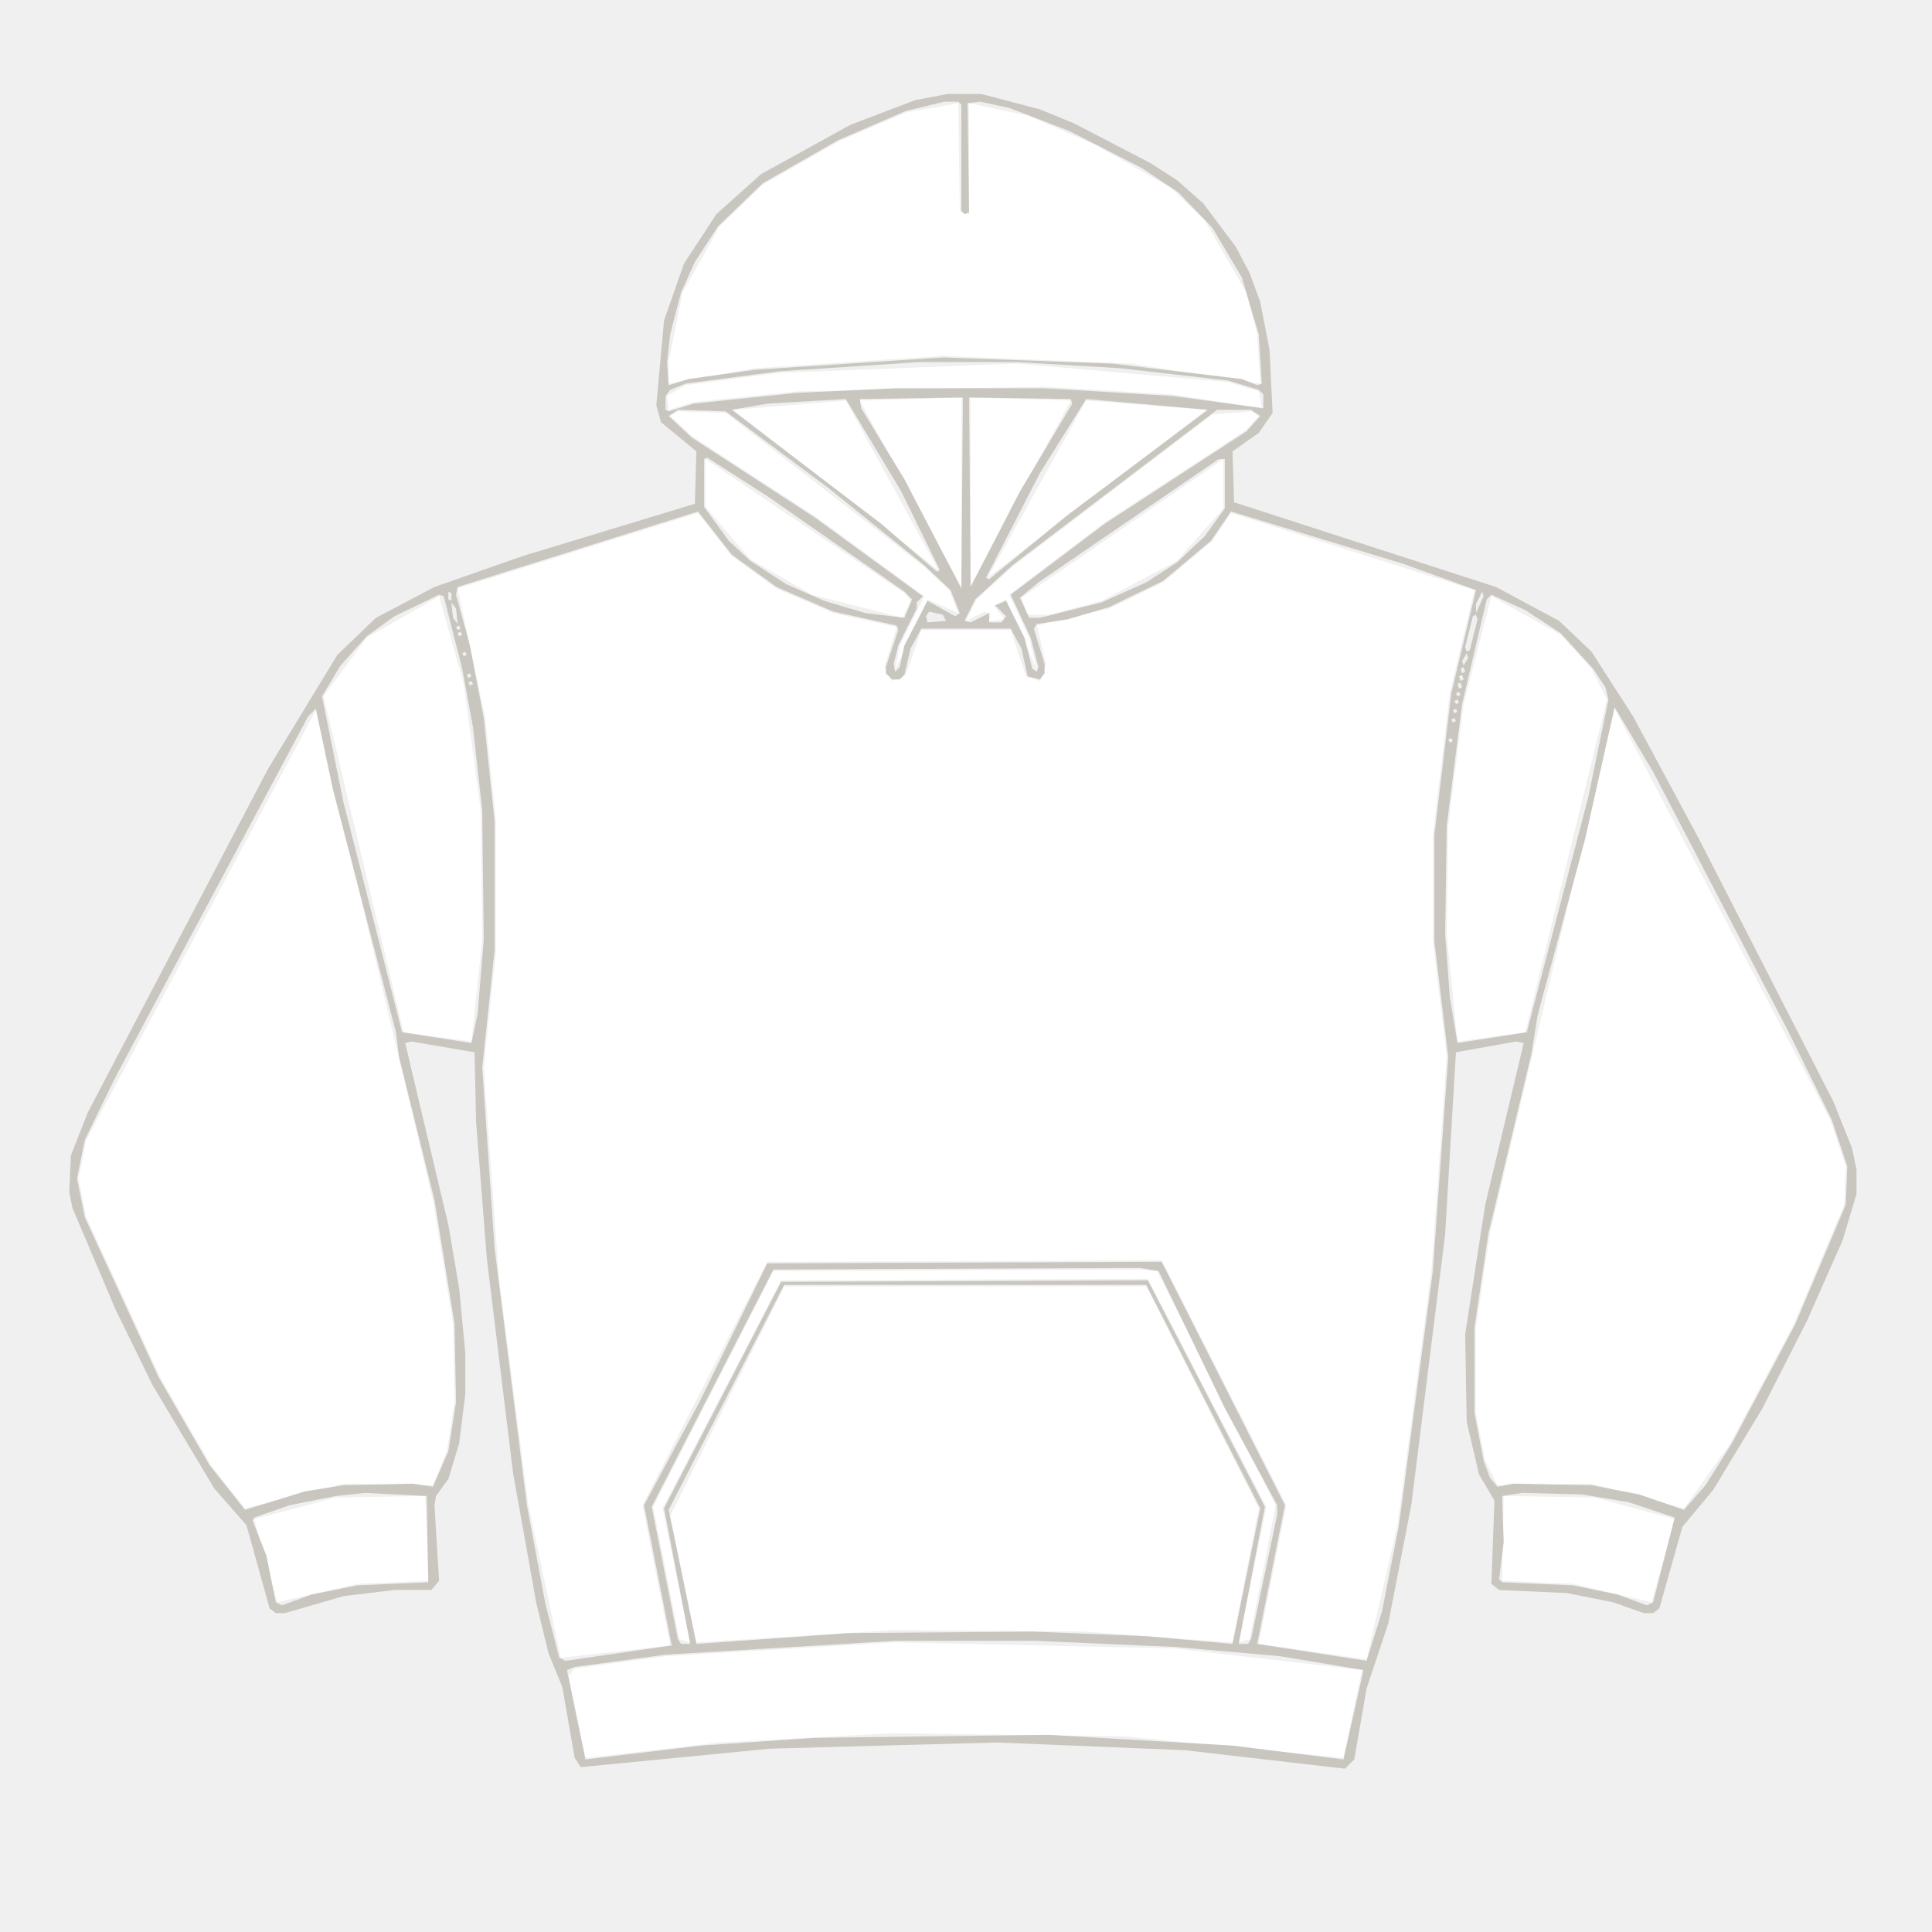
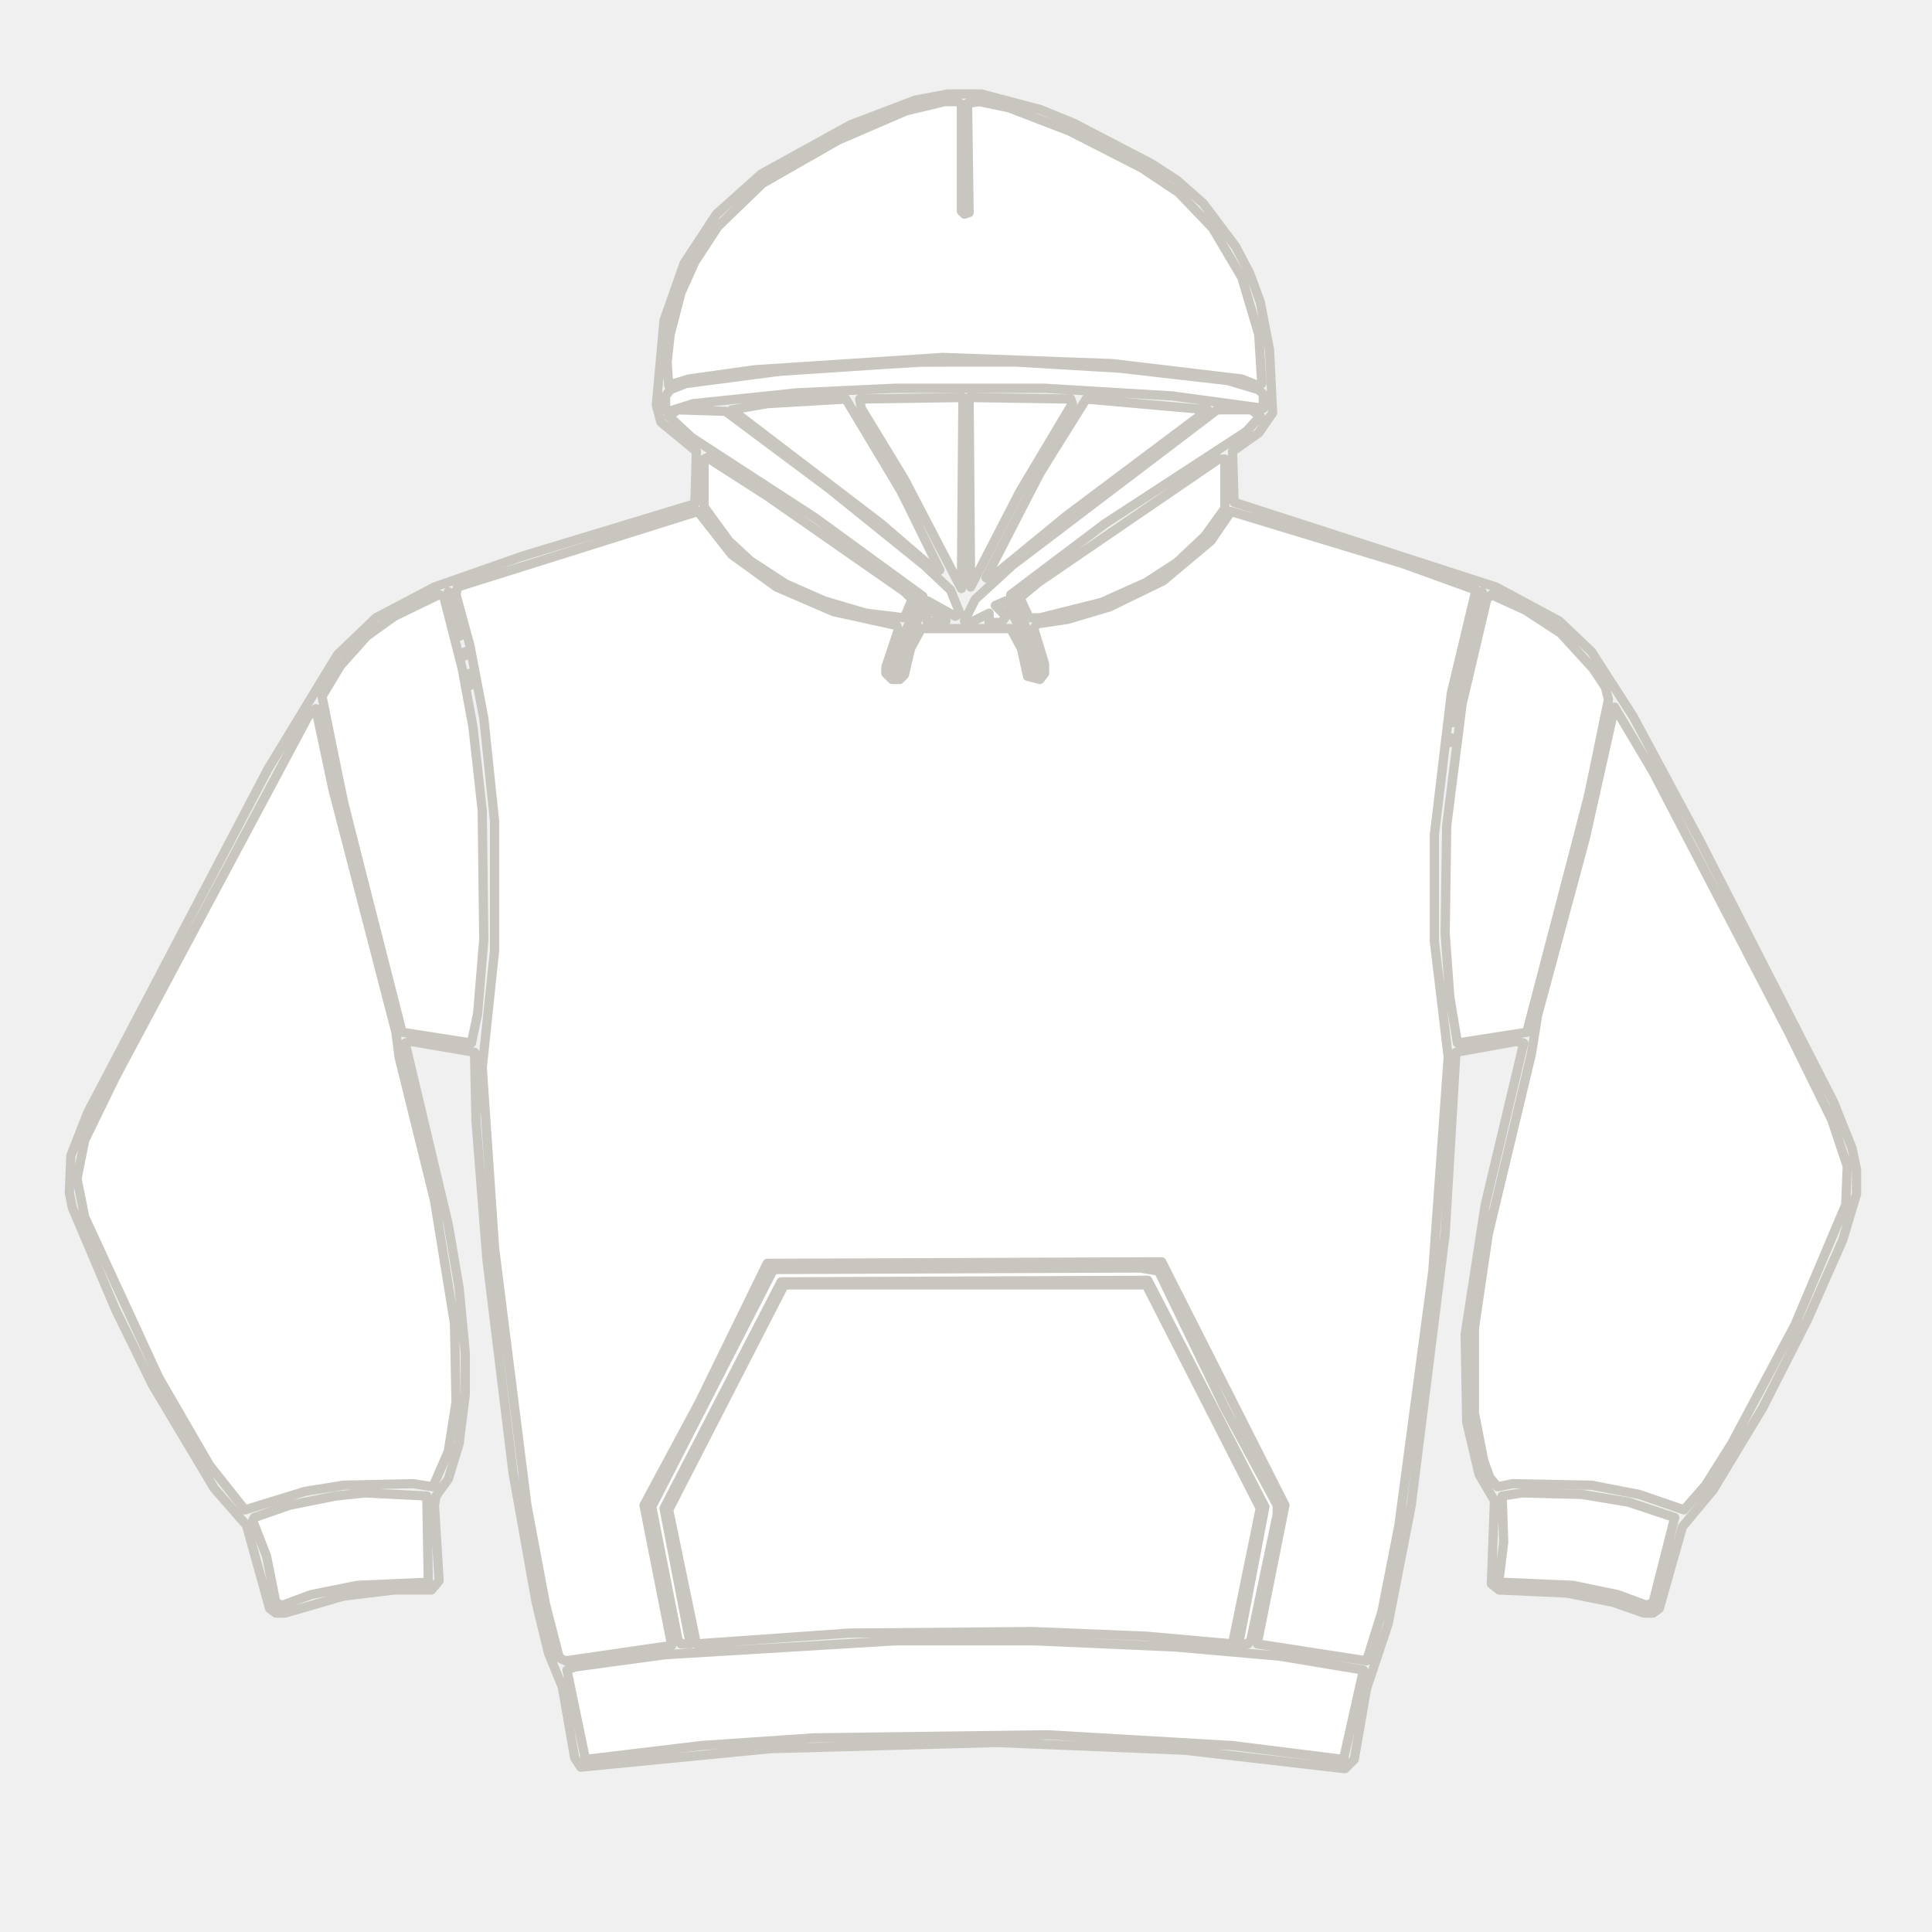
<svg xmlns="http://www.w3.org/2000/svg" viewBox="0 0 1254 1254">
  <g id="garment">
    <path class="shirt-body" d="M 369 1088 L 380 1141 L 467 1131 L 579 1125 L 730 1127 L 872 1141 L 884 1084 L 763 1070 L 581 1066 L 432 1075 L 373 1083 Z" fill="#ffffff" />
    <path class="shirt-body" d="M 976 971 L 975 1026 L 1021 1028 L 1072 1040 L 1087 986 L 1035 972 Z" fill="#ffffff" />
    <path class="shirt-body" d="M 276 971 L 218 972 L 165 986 L 180 1040 L 232 1028 L 278 1026 Z" fill="#ffffff" />
    <path class="shirt-body" d="M 817 979 L 744 835 L 509 835 L 435 984 L 452 1066 L 581 1058 L 704 1059 L 800 1066 Z" fill="#ffffff" />
    <path class="shirt-body" d="M 424 978 L 441 1064 L 448 1066 L 430 979 L 507 831 L 745 830 L 822 978 L 804 1066 L 811 1064 L 828 977 L 751 825 L 740 824 L 502 825 Z" fill="#ffffff" />
    <path class="shirt-body" d="M 205 461 L 56 740 L 51 765 L 56 790 L 104 894 L 137 951 L 159 979 L 223 963 L 281 964 L 290 942 L 295 910 L 294 859 L 281 779 Z" fill="#ffffff" />
    <path class="shirt-body" d="M 1048 460 L 967 801 L 958 862 L 958 917 L 964 948 L 972 964 L 1033 963 L 1093 979 L 1123 937 L 1164 860 L 1197 782 L 1198 757 L 1188 727 Z" fill="#ffffff" />
    <path class="shirt-body" d="M 968 387 L 950 457 L 940 536 L 939 606 L 946 676 L 990 670 L 1043 454 L 1033 434 L 1013 412 Z" fill="#ffffff" />
    <path class="shirt-body" d="M 285 387 L 238 414 L 210 452 L 262 670 L 306 676 L 313 610 L 312 526 L 301 444 Z" fill="#ffffff" />
    <path class="shirt-body" d="M 297 382 L 315 466 L 322 533 L 322 617 L 314 693 L 324 831 L 343 977 L 364 1076 L 435 1068 L 417 977 L 498 819 L 754 818 L 835 977 L 817 1067 L 887 1077 L 907 990 L 929 825 L 939 686 L 930 611 L 930 542 L 941 450 L 957 383 L 799 333 L 787 351 L 755 378 L 720 395 L 673 406 L 679 431 L 675 442 L 666 439 L 656 409 L 598 409 L 588 438 L 579 442 L 574 433 L 582 407 L 541 398 L 504 382 L 475 361 L 453 333 Z" fill="#ffffff" />
    <path class="shirt-body" d="M 794 298 L 663 388 L 667 399 L 681 399 L 715 390 L 764 364 L 794 330 Z" fill="#ffffff" />
    <path class="shirt-body" d="M 458 298 L 458 329 L 487 363 L 527 386 L 586 401 L 591 390 L 587 385 Z" fill="#ffffff" />
    <path class="shirt-body" d="M 817 270 L 812 267 L 787 269 L 657 368 L 634 389 L 627 403 L 639 397 L 643 398 L 642 403 L 652 402 L 645 393 L 653 389 L 673 435 L 668 414 L 655 386 L 717 339 L 809 279 Z" fill="#ffffff" />
    <path class="shirt-body" d="M 435 270 L 449 283 L 529 335 L 600 387 L 584 419 L 581 435 L 602 389 L 622 398 L 616 383 L 600 368 L 471 268 L 440 267 Z" fill="#ffffff" />
    <path class="shirt-body" d="M 783 266 L 705 260 L 641 375 Z" fill="#ffffff" />
    <path class="shirt-body" d="M 476 266 L 609 370 L 549 260 Z" fill="#ffffff" />
    <path class="shirt-body" d="M 695 260 L 630 258 L 630 380 Z" fill="#ffffff" />
    <path class="shirt-body" d="M 558 260 L 624 381 L 624 258 Z" fill="#ffffff" />
    <path class="shirt-body" d="M 433 257 L 434 266 L 450 261 L 517 254 L 678 251 L 761 256 L 819 265 L 817 254 L 797 248 L 660 236 L 506 242 L 445 250 Z" fill="#ffffff" />
    <path class="shirt-body" d="M 434 235 L 434 249 L 490 239 L 612 231 L 734 236 L 818 249 L 816 217 L 809 190 L 782 143 L 760 122 L 711 94 L 667 75 L 629 67 L 629 139 L 623 137 L 622 67 L 588 73 L 544 92 L 495 120 L 467 147 L 443 190 Z" fill="#ffffff" />
-     <path class="shirt-detail" d="M 594 65 L 552 81 L 494 113 L 465 139 L 444 171 L 431 208 L 426 263 L 429 274 L 452 293 L 451 327 L 339 361 L 282 381 L 244 401 L 219 425 L 174 499 L 57 722 L 46 750 L 45 774 L 47 784 L 75 850 L 99 899 L 139 966 L 160 990 L 175 1044 L 179 1047 L 185 1047 L 223 1036 L 256 1032 L 280 1032 L 285 1026 L 282 977 L 283 971 L 291 960 L 298 937 L 302 905 L 302 878 L 298 836 L 291 795 L 263 677 L 267 676 L 308 683 L 309 728 L 316 817 L 333 956 L 348 1040 L 356 1073 L 365 1095 L 373 1141 L 377 1147 L 500 1135 L 647 1131 L 769 1136 L 873 1148 L 879 1142 L 887 1096 L 901 1054 L 916 977 L 938 801 L 945 683 L 984 676 L 989 677 L 964 782 L 951 866 L 952 923 L 960 957 L 970 974 L 968 1028 L 973 1032 L 1017 1034 L 1047 1040 L 1067 1047 L 1073 1047 L 1077 1044 L 1092 991 L 1112 967 L 1144 914 L 1173 857 L 1196 805 L 1205 775 L 1205 759 L 1202 745 L 1190 715 L 1103 545 L 1060 465 L 1033 423 L 1012 403 L 971 381 L 801 326 L 800 293 L 817 281 L 826 268 L 824 227 L 818 196 L 811 177 L 802 160 L 781 132 L 764 117 L 747 106 L 697 80 L 675 71 L 637 61 L 615 61 Z M 368 1084 L 373 1082 L 432 1074 L 581 1065 L 672 1065 L 763 1069 L 831 1075 L 885 1084 L 872 1142 L 800 1133 L 680 1126 L 528 1128 L 455 1133 L 380 1142 Z M 975 971 L 988 969 L 1027 970 L 1057 975 L 1087 985 L 1073 1040 L 1069 1042 L 1050 1035 L 1021 1029 L 975 1027 L 973 1025 L 976 1001 Z M 277 971 L 278 1027 L 232 1029 L 202 1035 L 183 1042 L 179 1040 L 173 1010 L 164 987 L 165 985 L 188 977 L 218 971 L 237 969 Z M 818 979 L 800 1067 L 744 1062 L 670 1059 L 551 1060 L 452 1067 L 434 980 L 509 834 L 744 834 Z M 423 978 L 502 824 L 740 823 L 752 825 L 795 914 L 829 977 L 829 983 L 812 1064 L 810 1067 L 804 1067 L 821 978 L 745 831 L 507 832 L 431 979 L 448 1067 L 442 1067 L 440 1064 Z M 940 480 L 942 479 L 943 481 L 941 482 Z M 942 467 L 944 466 L 945 468 L 943 469 Z M 943 461 L 945 460 L 946 462 L 944 463 Z M 205 460 L 216 512 L 257 670 L 259 686 L 282 779 L 295 859 L 296 910 L 291 942 L 281 965 L 268 963 L 223 964 L 198 968 L 159 980 L 136 951 L 103 894 L 55 790 L 50 765 L 55 740 L 75 699 L 200 465 Z M 1048 459 L 1073 501 L 1161 670 L 1189 727 L 1199 757 L 1198 782 L 1165 860 L 1124 937 L 1107 964 L 1093 980 L 1064 970 L 1033 964 L 982 963 L 972 965 L 967 959 L 963 948 L 957 917 L 957 862 L 966 801 L 994 684 L 998 659 L 1029 544 Z M 944 455 L 946 454 L 947 456 L 945 457 Z M 945 450 L 947 449 L 948 451 L 946 452 Z M 946 444 L 948 443 L 949 446 L 947 447 Z M 304 443 L 306 442 L 307 444 L 305 445 Z M 947 439 L 949 438 L 950 441 L 948 442 Z M 303 438 L 305 437 L 306 439 L 304 440 Z M 948 434 L 950 433 L 951 436 L 949 437 Z M 952 424 L 953 427 L 950 432 L 949 429 Z M 300 424 L 302 423 L 303 425 L 301 426 Z M 297 411 L 299 410 L 300 412 L 298 413 Z M 296 407 L 298 406 L 299 408 L 297 409 Z M 958 399 L 959 402 L 954 422 L 952 423 L 951 420 L 956 400 Z M 601 400 L 603 397 L 612 399 L 614 403 L 602 404 Z M 293 391 L 296 395 L 297 405 L 294 401 Z M 968 386 L 990 396 L 1013 411 L 1034 434 L 1042 446 L 1044 454 L 1031 517 L 991 670 L 946 677 L 941 647 L 938 606 L 939 536 L 949 457 L 965 389 Z M 285 386 L 288 387 L 300 434 L 307 472 L 313 526 L 314 610 L 310 658 L 306 677 L 261 670 L 223 521 L 209 452 L 221 432 L 238 413 L 256 400 Z M 962 384 L 963 387 L 958 398 L 958 392 Z M 291 384 L 293 385 L 293 390 L 291 389 Z M 297 381 L 453 332 L 475 360 L 504 381 L 541 397 L 582 406 L 583 409 L 575 433 L 575 437 L 579 441 L 584 441 L 587 438 L 591 421 L 598 408 L 656 408 L 663 421 L 667 439 L 675 441 L 678 437 L 678 431 L 671 408 L 673 405 L 693 402 L 720 394 L 755 377 L 786 351 L 799 332 L 911 366 L 958 383 L 942 450 L 931 542 L 931 611 L 940 686 L 930 825 L 908 990 L 897 1046 L 887 1078 L 816 1067 L 834 977 L 754 819 L 498 820 L 454 910 L 418 977 L 436 1068 L 367 1078 L 363 1076 L 354 1041 L 342 977 L 321 810 L 313 693 L 321 617 L 321 533 L 314 466 L 305 419 L 296 386 Z M 795 298 L 795 330 L 782 348 L 764 365 L 744 378 L 715 391 L 675 401 L 668 401 L 662 388 L 674 378 L 791 298 Z M 457 298 L 459 297 L 498 322 L 587 384 L 592 389 L 587 401 L 562 398 L 535 390 L 510 379 L 487 364 L 473 351 L 457 329 Z M 818 270 L 809 280 L 717 340 L 656 386 L 669 414 L 674 433 L 673 436 L 670 434 L 665 414 L 653 390 L 646 393 L 653 400 L 650 404 L 642 404 L 642 398 L 630 404 L 626 403 L 633 389 L 657 367 L 790 266 L 812 266 Z M 434 270 L 440 266 L 471 267 L 538 317 L 600 367 L 617 383 L 623 398 L 620 400 L 602 390 L 587 419 L 584 433 L 581 436 L 580 431 L 583 419 L 595 395 L 595 391 L 599 387 L 529 336 L 449 284 Z M 784 266 L 692 335 L 642 376 L 640 375 L 675 307 L 705 259 Z M 475 266 L 498 262 L 549 259 L 585 319 L 610 370 L 608 371 L 572 340 Z M 695 259 L 696 262 L 662 319 L 630 381 L 629 258 Z M 558 259 L 625 258 L 624 382 L 587 311 L 559 265 Z M 432 257 L 435 253 L 445 249 L 506 241 L 597 235 L 660 235 L 727 239 L 797 247 L 817 253 L 820 256 L 820 265 L 761 257 L 678 252 L 581 252 L 517 255 L 450 262 L 434 267 L 432 266 Z M 433 235 L 435 217 L 442 190 L 451 170 L 466 147 L 495 119 L 544 91 L 588 72 L 613 66 L 622 66 L 624 68 L 624 137 L 626 139 L 629 138 L 628 67 L 636 66 L 655 70 L 694 85 L 741 109 L 765 125 L 787 148 L 806 180 L 817 217 L 819 249 L 816 250 L 806 246 L 722 236 L 612 232 L 490 240 L 447 246 L 434 250 Z" fill="#c9c6bf" fill-rule="evenodd" />
+     <path class="shirt-outline" d="M 594 65 L 552 81 L 494 113 L 465 139 L 444 171 L 431 208 L 426 263 L 429 274 L 452 293 L 451 327 L 339 361 L 282 381 L 244 401 L 219 425 L 174 499 L 57 722 L 46 750 L 45 774 L 47 784 L 75 850 L 99 899 L 139 966 L 160 990 L 175 1044 L 179 1047 L 185 1047 L 223 1036 L 256 1032 L 280 1032 L 285 1026 L 282 977 L 283 971 L 291 960 L 298 937 L 302 905 L 302 878 L 298 836 L 291 795 L 263 677 L 267 676 L 308 683 L 309 728 L 316 817 L 333 956 L 348 1040 L 356 1073 L 365 1095 L 373 1141 L 377 1147 L 500 1135 L 647 1131 L 769 1136 L 873 1148 L 879 1142 L 887 1096 L 901 1054 L 916 977 L 938 801 L 945 683 L 984 676 L 989 677 L 964 782 L 951 866 L 952 923 L 960 957 L 970 974 L 968 1028 L 973 1032 L 1017 1034 L 1047 1040 L 1067 1047 L 1073 1047 L 1077 1044 L 1092 991 L 1112 967 L 1144 914 L 1173 857 L 1196 805 L 1205 775 L 1205 759 L 1202 745 L 1190 715 L 1103 545 L 1060 465 L 1033 423 L 1012 403 L 971 381 L 801 326 L 800 293 L 817 281 L 826 268 L 824 227 L 818 196 L 811 177 L 802 160 L 781 132 L 764 117 L 747 106 L 697 80 L 675 71 L 637 61 L 615 61 Z M 368 1084 L 373 1082 L 432 1074 L 581 1065 L 672 1065 L 763 1069 L 831 1075 L 885 1084 L 872 1142 L 800 1133 L 680 1126 L 528 1128 L 455 1133 L 380 1142 Z M 975 971 L 988 969 L 1027 970 L 1057 975 L 1087 985 L 1073 1040 L 1069 1042 L 1050 1035 L 1021 1029 L 975 1027 L 973 1025 L 976 1001 Z M 277 971 L 278 1027 L 232 1029 L 202 1035 L 183 1042 L 179 1040 L 173 1010 L 164 987 L 165 985 L 188 977 L 218 971 L 237 969 Z M 818 979 L 800 1067 L 744 1062 L 670 1059 L 551 1060 L 452 1067 L 434 980 L 509 834 L 744 834 Z M 423 978 L 502 824 L 740 823 L 752 825 L 795 914 L 829 977 L 829 983 L 812 1064 L 810 1067 L 804 1067 L 821 978 L 745 831 L 507 832 L 431 979 L 448 1067 L 442 1067 L 440 1064 Z M 940 480 L 942 479 L 943 481 L 941 482 Z M 942 467 L 944 466 L 945 468 L 943 469 Z M 943 461 L 945 460 L 946 462 L 944 463 Z M 205 460 L 216 512 L 257 670 L 259 686 L 282 779 L 295 859 L 296 910 L 291 942 L 281 965 L 268 963 L 223 964 L 198 968 L 159 980 L 136 951 L 103 894 L 55 790 L 50 765 L 55 740 L 75 699 L 200 465 Z M 1048 459 L 1073 501 L 1161 670 L 1189 727 L 1199 757 L 1198 782 L 1165 860 L 1124 937 L 1107 964 L 1093 980 L 1064 970 L 1033 964 L 982 963 L 972 965 L 967 959 L 963 948 L 957 917 L 957 862 L 966 801 L 994 684 L 998 659 L 1029 544 Z M 944 455 L 946 454 L 947 456 L 945 457 Z M 945 450 L 947 449 L 948 451 L 946 452 Z M 946 444 L 948 443 L 949 446 L 947 447 Z M 304 443 L 306 442 L 307 444 L 305 445 Z M 947 439 L 949 438 L 950 441 L 948 442 Z M 303 438 L 305 437 L 306 439 L 304 440 Z M 948 434 L 950 433 L 951 436 L 949 437 Z M 952 424 L 953 427 L 950 432 L 949 429 Z M 300 424 L 302 423 L 303 425 L 301 426 Z M 297 411 L 299 410 L 300 412 L 298 413 Z M 296 407 L 298 406 L 299 408 L 297 409 Z M 958 399 L 959 402 L 954 422 L 952 423 L 951 420 L 956 400 Z M 601 400 L 603 397 L 612 399 L 614 403 L 602 404 Z M 293 391 L 296 395 L 297 405 L 294 401 Z M 968 386 L 990 396 L 1013 411 L 1034 434 L 1042 446 L 1044 454 L 1031 517 L 991 670 L 946 677 L 941 647 L 938 606 L 939 536 L 949 457 L 965 389 Z M 285 386 L 288 387 L 300 434 L 307 472 L 313 526 L 314 610 L 310 658 L 306 677 L 261 670 L 223 521 L 209 452 L 221 432 L 238 413 L 256 400 Z M 962 384 L 963 387 L 958 398 L 958 392 Z M 291 384 L 293 385 L 293 390 L 291 389 Z M 297 381 L 453 332 L 475 360 L 504 381 L 541 397 L 582 406 L 583 409 L 575 433 L 575 437 L 579 441 L 584 441 L 587 438 L 591 421 L 598 408 L 656 408 L 663 421 L 667 439 L 675 441 L 678 437 L 678 431 L 671 408 L 673 405 L 693 402 L 720 394 L 755 377 L 786 351 L 799 332 L 911 366 L 958 383 L 942 450 L 931 542 L 931 611 L 940 686 L 930 825 L 908 990 L 897 1046 L 887 1078 L 816 1067 L 834 977 L 754 819 L 498 820 L 454 910 L 418 977 L 436 1068 L 367 1078 L 363 1076 L 354 1041 L 342 977 L 321 810 L 313 693 L 321 617 L 321 533 L 314 466 L 305 419 L 296 386 Z M 795 298 L 795 330 L 782 348 L 764 365 L 744 378 L 715 391 L 675 401 L 668 401 L 662 388 L 674 378 L 791 298 Z M 457 298 L 459 297 L 498 322 L 587 384 L 592 389 L 587 401 L 562 398 L 535 390 L 510 379 L 487 364 L 473 351 L 457 329 Z M 818 270 L 809 280 L 717 340 L 656 386 L 669 414 L 674 433 L 673 436 L 670 434 L 665 414 L 653 390 L 646 393 L 653 400 L 650 404 L 642 404 L 642 398 L 630 404 L 626 403 L 633 389 L 657 367 L 790 266 L 812 266 Z M 434 270 L 440 266 L 471 267 L 538 317 L 600 367 L 617 383 L 623 398 L 620 400 L 602 390 L 587 419 L 584 433 L 581 436 L 580 431 L 583 419 L 595 395 L 595 391 L 599 387 L 529 336 L 449 284 Z M 784 266 L 692 335 L 642 376 L 640 375 L 675 307 L 705 259 Z M 475 266 L 498 262 L 549 259 L 585 319 L 610 370 L 608 371 L 572 340 Z M 695 259 L 696 262 L 662 319 L 630 381 L 629 258 Z M 558 259 L 625 258 L 624 382 L 587 311 L 559 265 Z M 432 257 L 435 253 L 445 249 L 506 241 L 597 235 L 660 235 L 727 239 L 797 247 L 817 253 L 820 256 L 820 265 L 761 257 L 678 252 L 581 252 L 517 255 L 450 262 L 434 267 L 432 266 Z M 433 235 L 435 217 L 442 190 L 451 170 L 466 147 L 495 119 L 544 91 L 588 72 L 613 66 L 622 66 L 624 68 L 624 137 L 626 139 L 629 138 L 628 67 L 636 66 L 655 70 L 694 85 L 741 109 L 765 125 L 787 148 L 806 180 L 817 217 L 819 249 L 816 250 L 806 246 L 722 236 L 612 232 L 490 240 L 447 246 L 434 250 Z" fill="none" stroke="#c9c6bf" stroke-width="6" stroke-linejoin="round" stroke-linecap="round" fill-rule="evenodd" />
  </g>
</svg>
